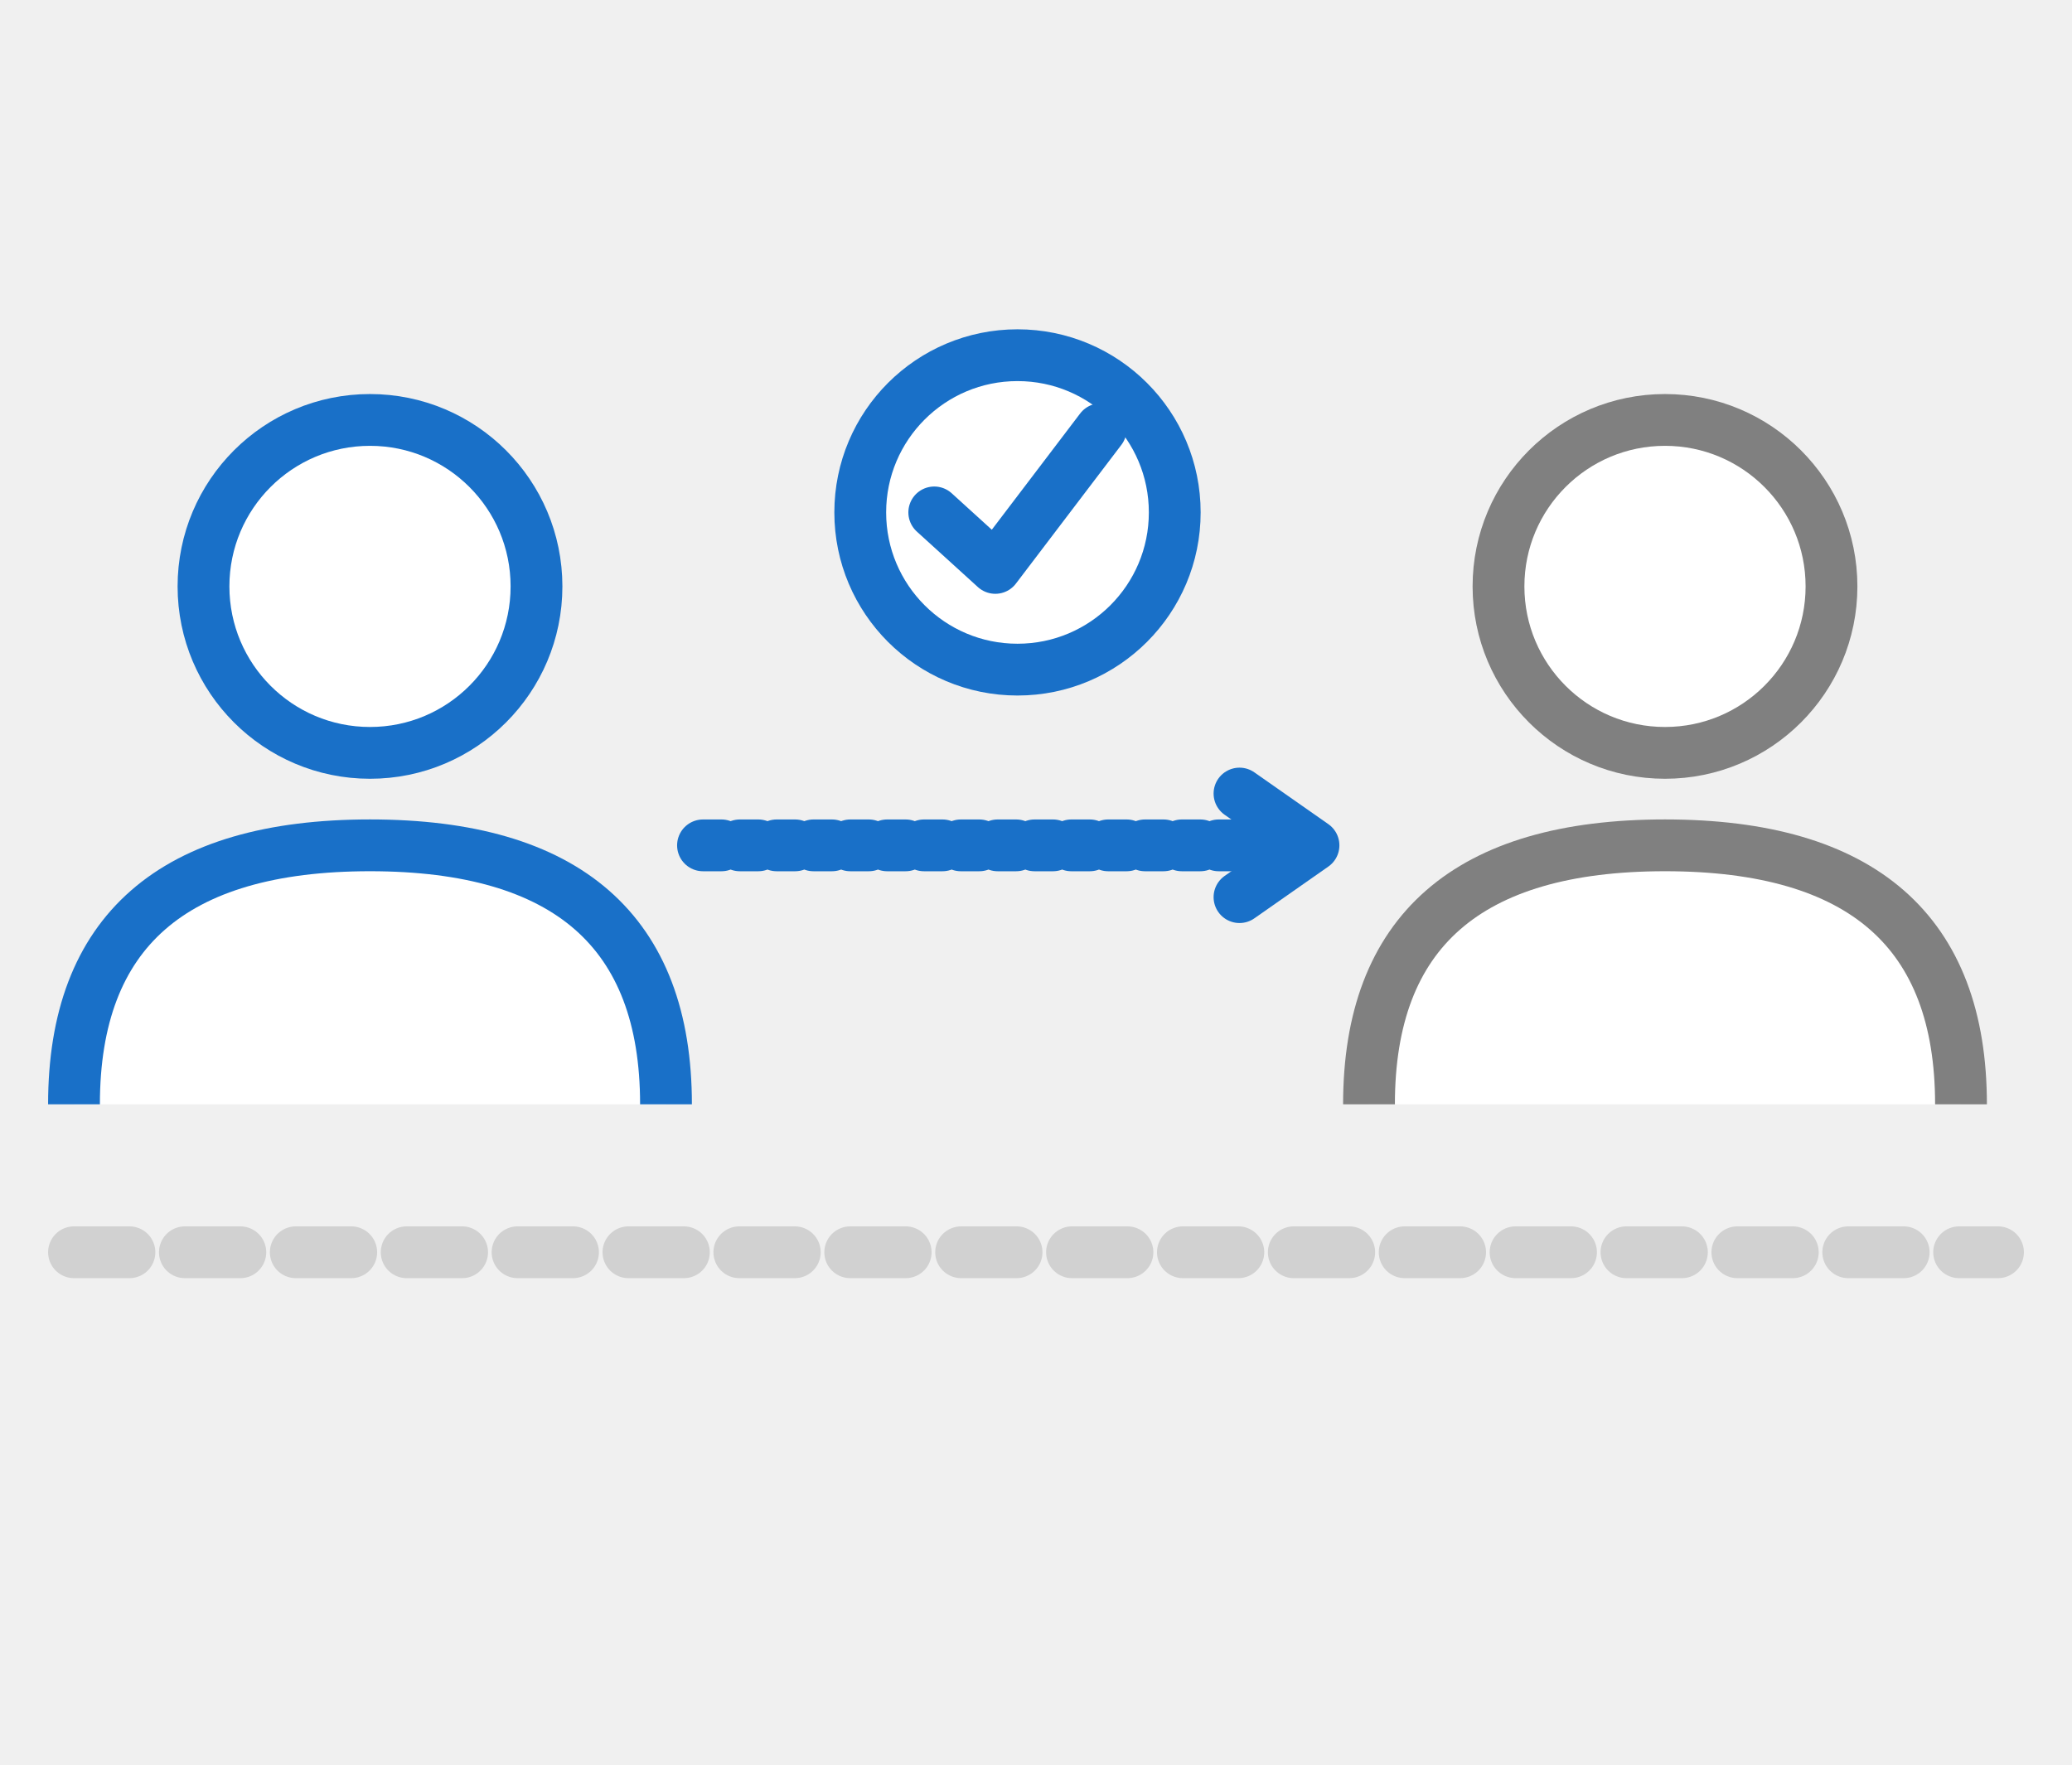
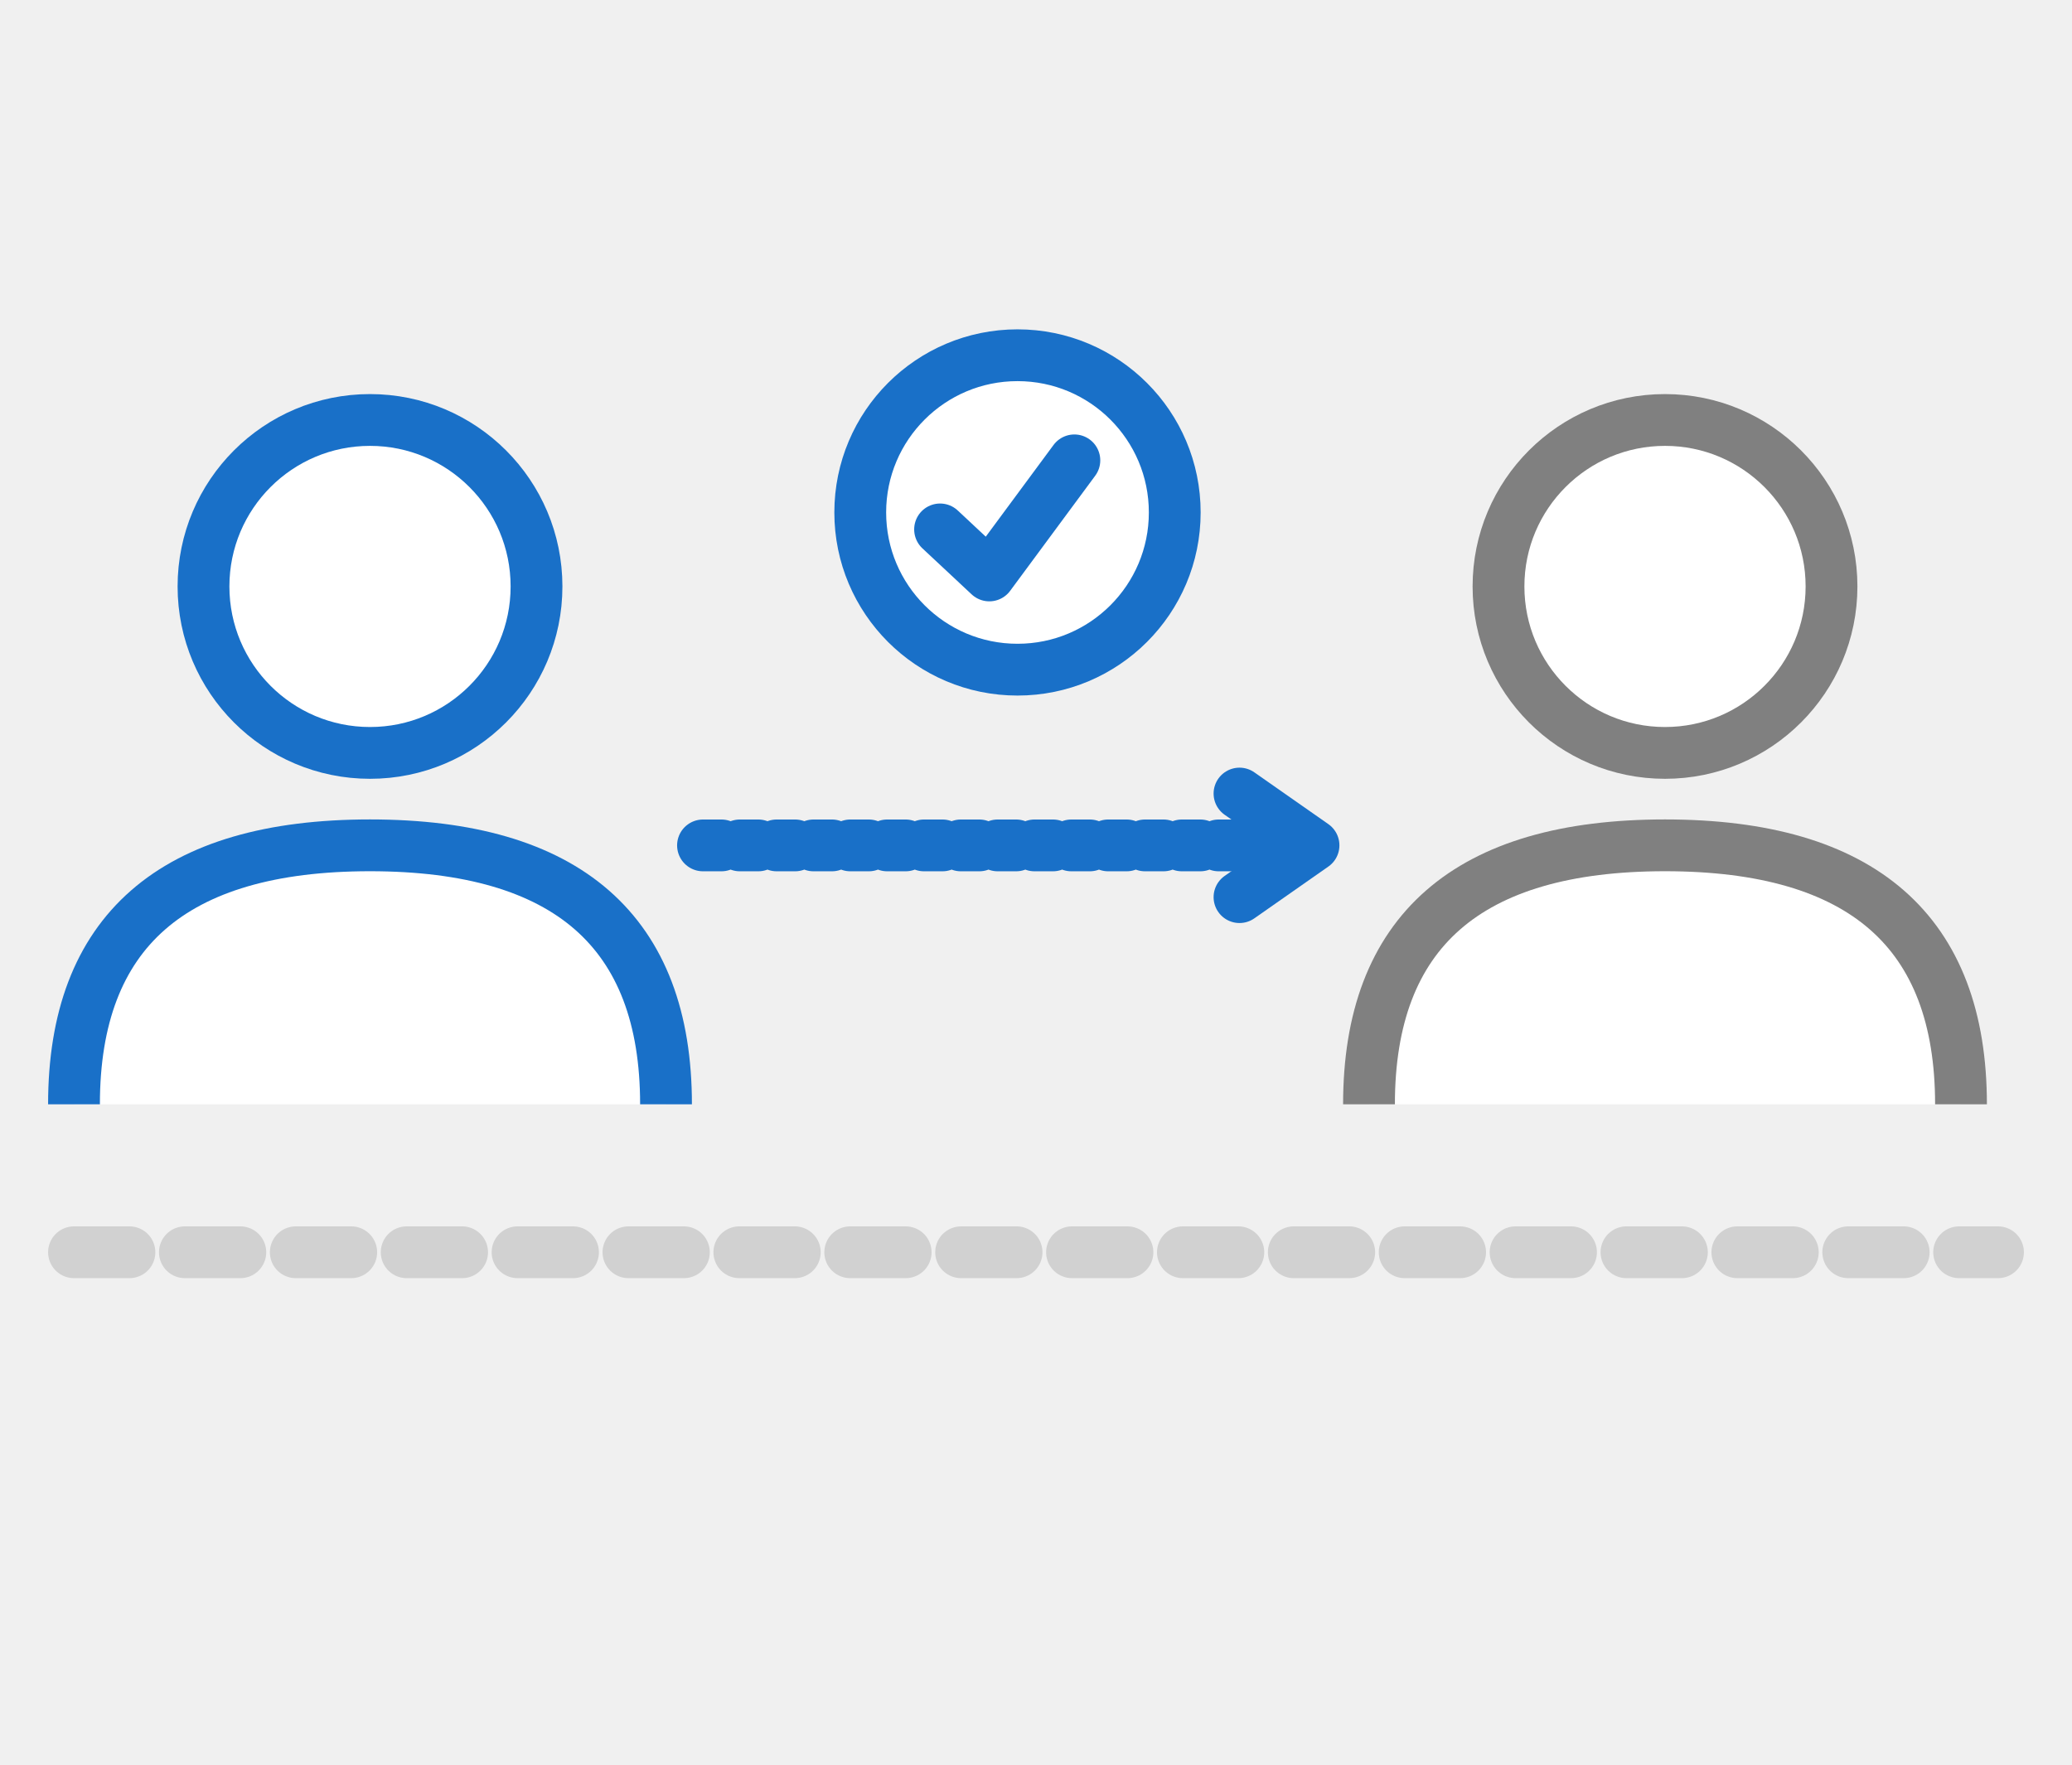
<svg xmlns="http://www.w3.org/2000/svg" width="108" height="92" viewBox="0 0 108 92" fill="none">
-   <path d="M19.286 39.25C24.079 39.25 27.964 35.364 27.964 30.571C27.964 25.778 24.079 21.893 19.286 21.893C14.493 21.893 10.607 25.778 10.607 30.571C10.607 35.364 14.493 39.25 19.286 39.25Z" fill="white" stroke="#1970C8" stroke-width="2.7" />
-   <path d="M3.857 57.57C3.857 48.57 9 44.07 19.286 44.07C29.572 44.07 34.714 48.57 34.714 57.57" fill="white" />
-   <path d="M3.857 57.57C3.857 48.57 9 44.07 19.286 44.07C29.572 44.07 34.714 48.57 34.714 57.57" stroke="#1970C8" stroke-width="2.7" />
-   <path d="M86.786 39.25C91.579 39.25 95.464 35.364 95.464 30.571C95.464 25.778 91.579 21.893 86.786 21.893C81.993 21.893 78.107 25.778 78.107 30.571C78.107 35.364 81.993 39.25 86.786 39.25Z" fill="white" stroke="#808080" stroke-width="2.7" />
+   <path d="M19.286 39.252C24.079 39.252 27.965 35.366 27.965 30.573C27.965 25.78 24.079 21.895 19.286 21.895C14.493 21.895 10.607 25.78 10.607 30.573C10.607 35.366 14.493 39.252 19.286 39.252Z" fill="white" stroke="#1970C8" stroke-width="2.7" />
+   <path d="M3.857 57.57C3.857 48.57 9 44.07 19.286 44.07C29.572 44.07 34.715 48.57 34.715 57.57" fill="white" />
+   <path d="M3.857 57.57C3.857 48.57 9 44.07 19.286 44.07C29.572 44.07 34.715 48.57 34.715 57.57" stroke="#1970C8" stroke-width="2.7" />
+   <path d="M86.786 39.252C91.579 39.252 95.465 35.366 95.465 30.573C95.465 25.78 91.579 21.895 86.786 21.895C81.993 21.895 78.107 25.78 78.107 30.573C78.107 35.366 81.993 39.252 86.786 39.252Z" fill="white" stroke="#808080" stroke-width="2.7" />
  <path d="M71.357 57.57C71.357 48.57 76.5 44.07 86.786 44.07C97.072 44.07 102.214 48.57 102.214 57.57" fill="white" />
  <path d="M71.357 57.57C71.357 48.57 76.5 44.07 86.786 44.07C97.072 44.07 102.214 48.57 102.214 57.57" stroke="#808080" stroke-width="2.7" />
-   <path d="M36.643 44.072H67.5" stroke="#1970C8" stroke-width="2.7" stroke-linecap="round" stroke-dasharray="0.96 0.96" />
-   <path d="M64.607 41.371L68.464 44.071L64.607 46.771" stroke="#1970C8" stroke-width="2.7" stroke-linecap="round" stroke-linejoin="round" />
-   <path d="M53.036 34.91C57.562 34.91 61.232 31.241 61.232 26.714C61.232 22.187 57.562 18.518 53.036 18.518C48.509 18.518 44.839 22.187 44.839 26.714C44.839 31.241 48.509 34.91 53.036 34.91Z" fill="white" stroke="#1970C8" stroke-width="2.7" />
-   <path d="M48.697 26.714L51.879 29.607L57.375 22.375" stroke="#1970C8" stroke-width="2.7" stroke-linecap="round" stroke-linejoin="round" />
+   <path d="M36.643 44.074H67.5" stroke="#1970C8" stroke-width="2.7" stroke-linecap="round" stroke-dasharray="0.96 0.96" />
+   <path d="M64.607 41.371L68.465 44.071L64.607 46.771" stroke="#1970C8" stroke-width="2.7" stroke-linecap="round" stroke-linejoin="round" />
+   <path d="M53.036 34.912C57.562 34.912 61.232 31.243 61.232 26.716C61.232 22.189 57.562 18.52 53.036 18.52C48.509 18.52 44.839 22.189 44.839 26.716C44.839 31.243 48.509 34.912 53.036 34.912Z" fill="white" stroke="#1970C8" stroke-width="2.7" />
+   <path d="M49 27.6L51.567 30L56 24" stroke="#1970C8" stroke-width="2.7" stroke-linecap="round" stroke-linejoin="round" />
  <path d="M3.857 65.285H104.143" stroke="#D1D1D1" stroke-width="2.7" stroke-linecap="round" stroke-dasharray="2.89 2.89" />
</svg>
